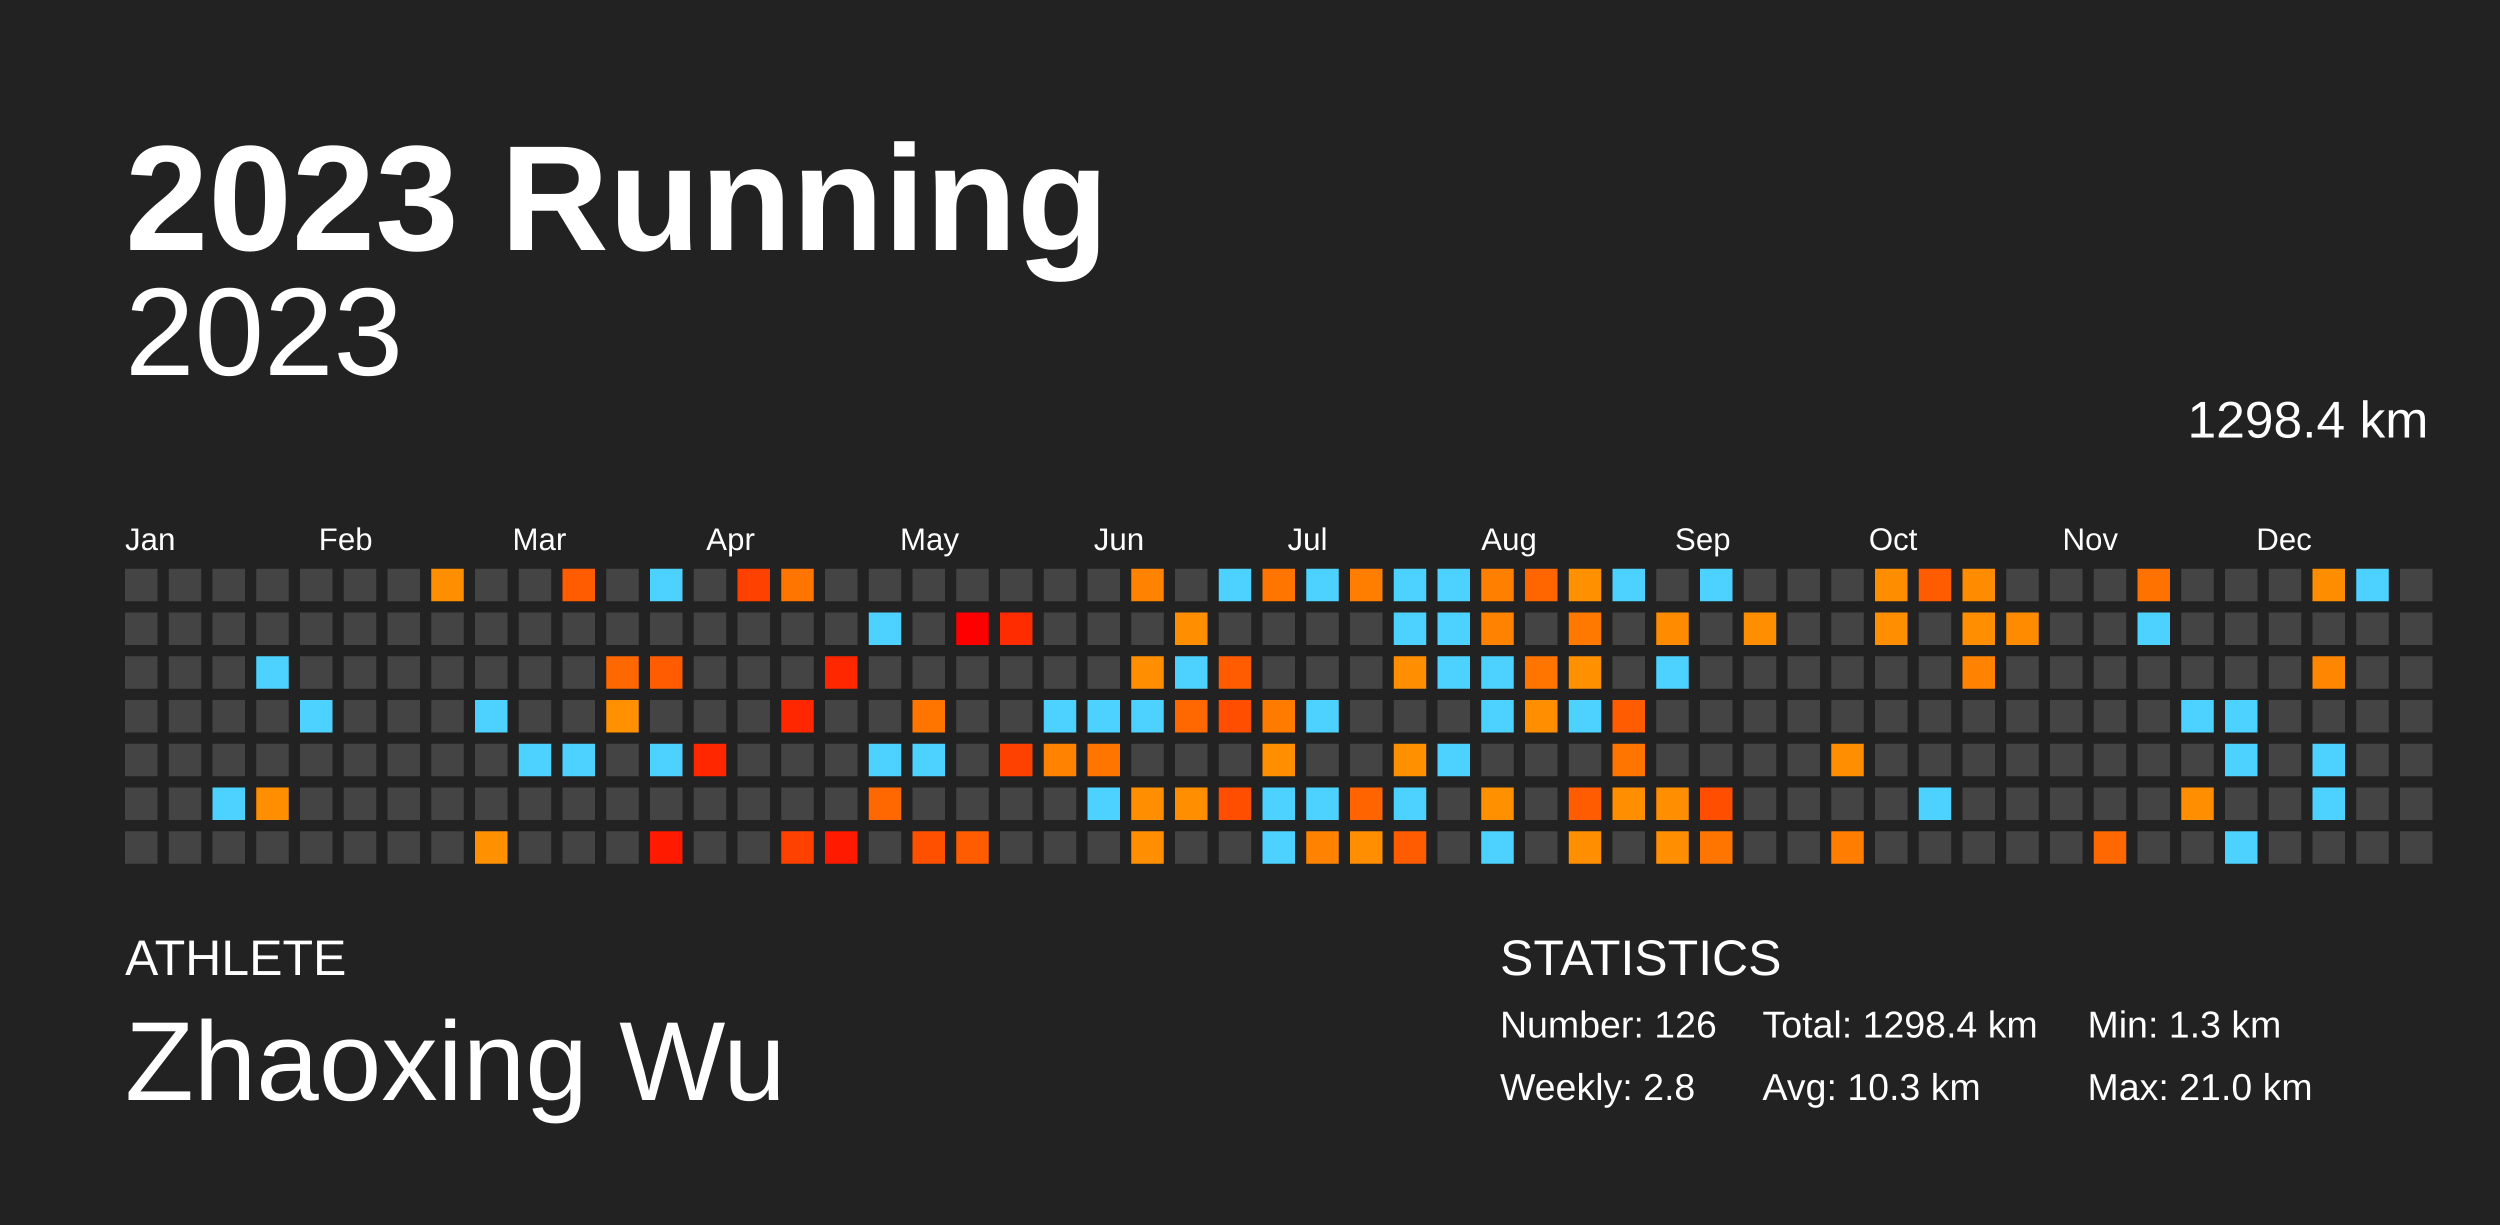
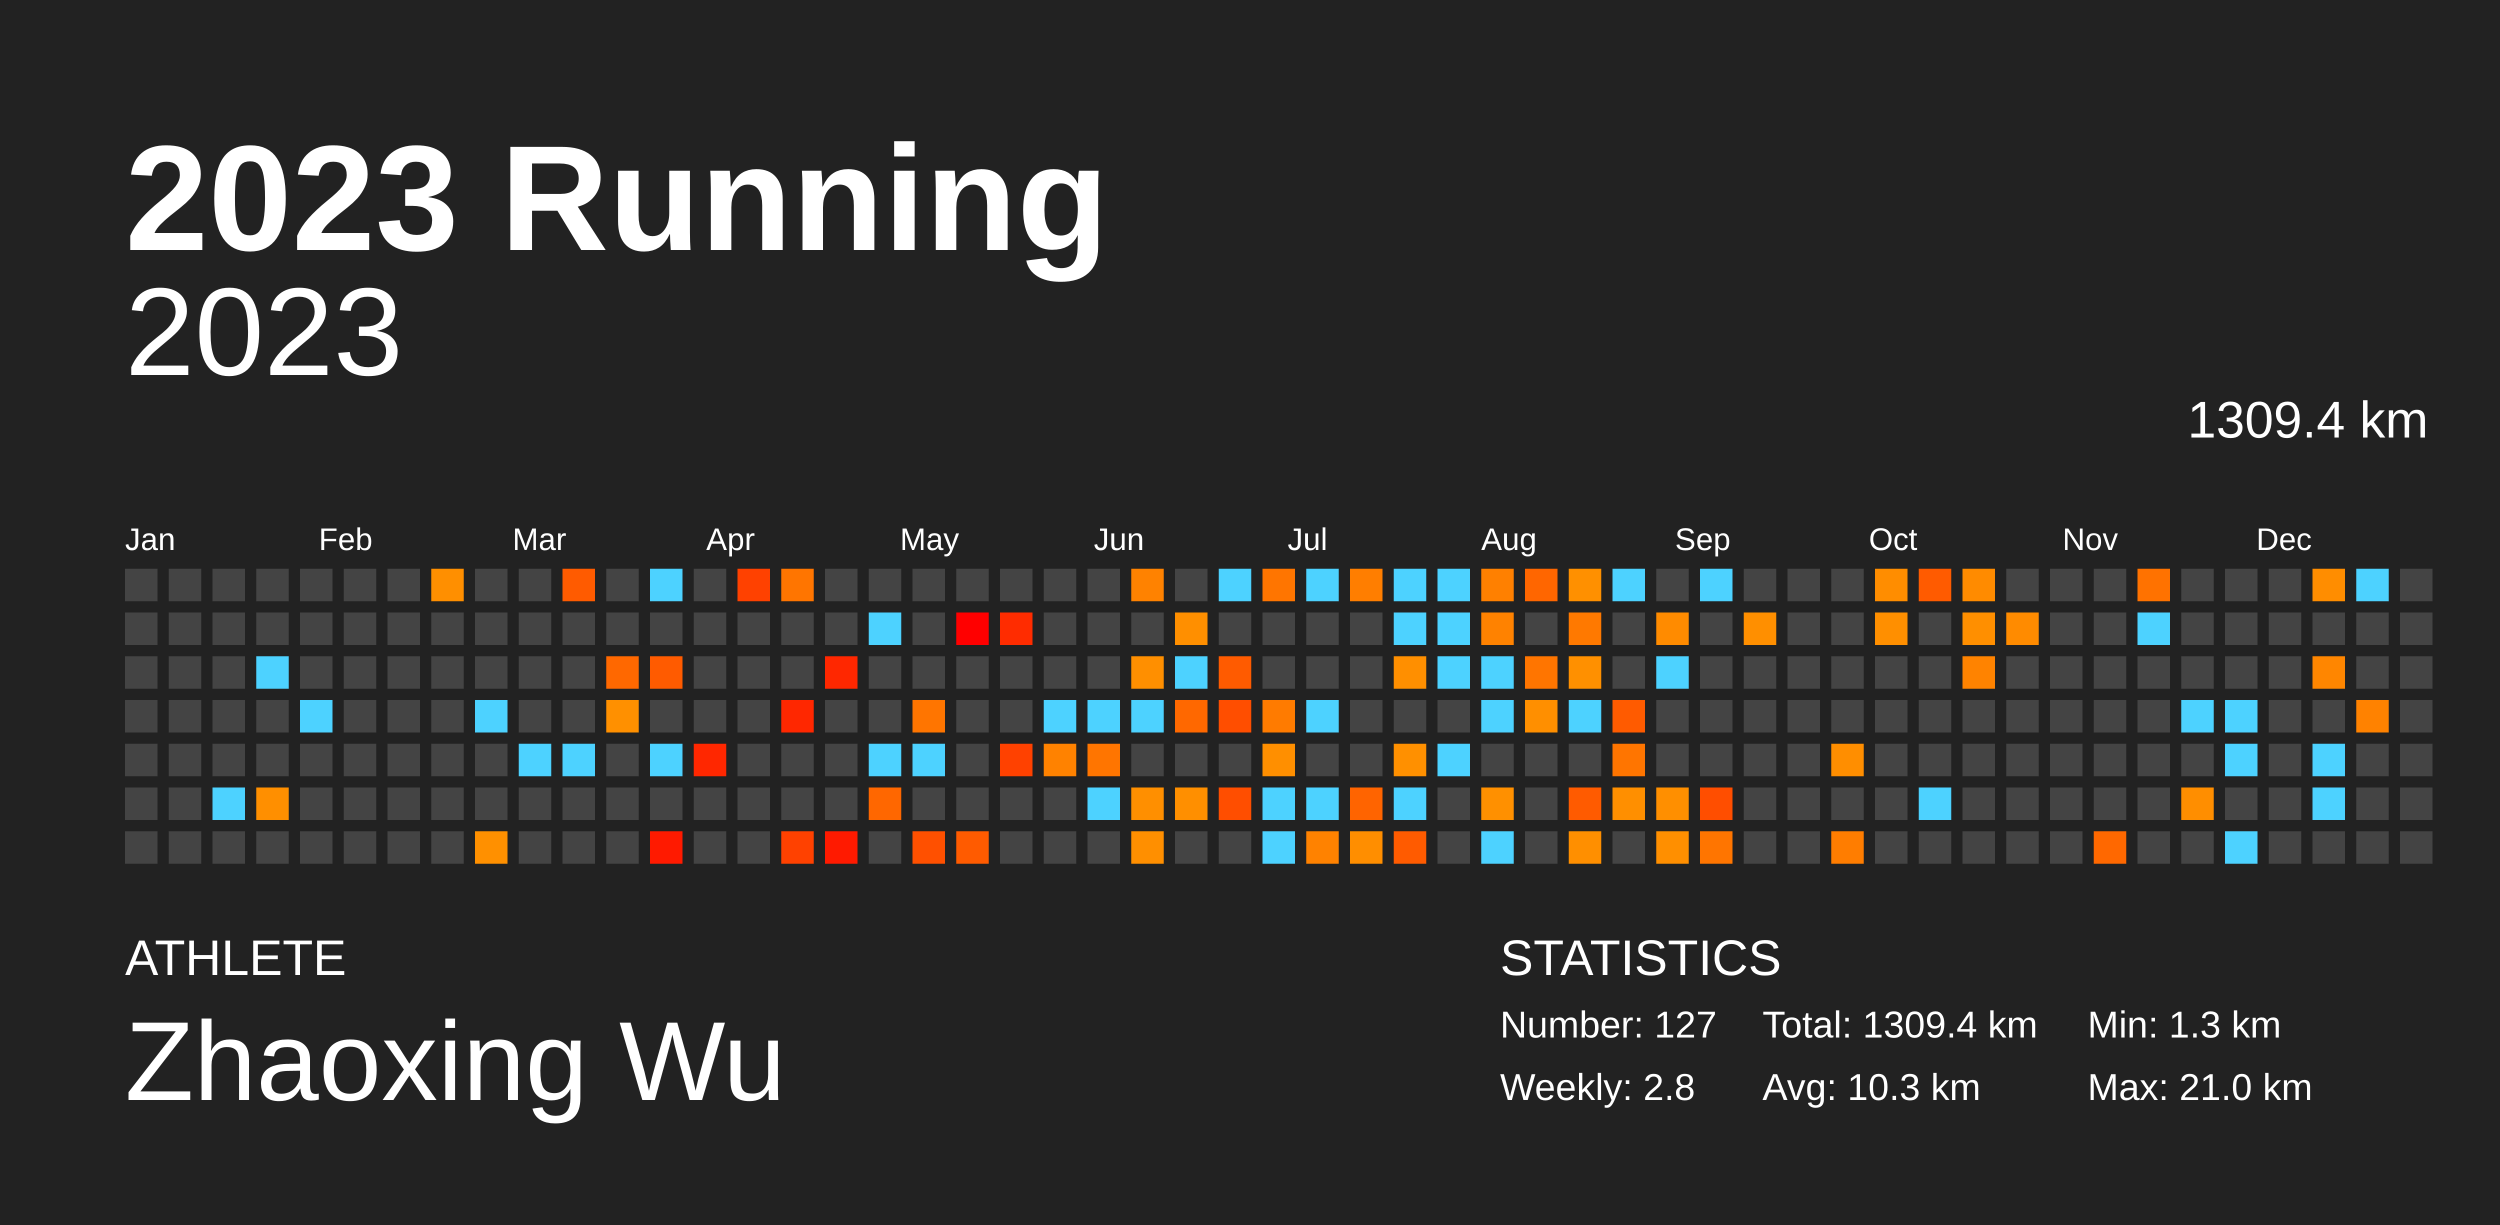
<svg xmlns="http://www.w3.org/2000/svg" baseProfile="full" height="98mm" version="1.1" viewBox="0,0,200,98" width="200mm">
  <defs />
  <rect fill="#222222" height="98" width="200" x="0" y="0" />
  <text fill="#FFFFFF" style="font-size:12px; font-family:Arial; font-weight:bold;" x="10" y="20">2023 Running</text>
  <text fill="#FFFFFF" style="font-size:4px; font-family:Arial" x="10" y="78">ATHLETE</text>
  <text fill="#FFFFFF" style="font-size:9px; font-family:Arial" x="10" y="88">Zhaoxing Wu</text>
  <text fill="#FFFFFF" style="font-size:4px; font-family:Arial" x="120" y="78">STATISTICS</text>
-   <text fill="#FFFFFF" style="font-size:3px; font-family:Arial" x="120" y="83">Number: 126</text>
+   <text fill="#FFFFFF" style="font-size:3px; font-family:Arial" x="120" y="83">Number: 127</text>
  <text fill="#FFFFFF" style="font-size:3px; font-family:Arial" x="120" y="88">Weekly: 2.8</text>
-   <text fill="#FFFFFF" style="font-size:3px; font-family:Arial" x="141" y="83">Total: 1298.4 km</text>
+   <text fill="#FFFFFF" style="font-size:3px; font-family:Arial" x="141" y="83">Total: 1309.4 km</text>
  <text fill="#FFFFFF" style="font-size:3px; font-family:Arial" x="141" y="88">Avg: 10.3 km</text>
  <text fill="#FFFFFF" style="font-size:3px; font-family:Arial" x="167" y="83">Min: 1.3 km</text>
  <text fill="#FFFFFF" style="font-size:3px; font-family:Arial" x="167" y="88">Max: 21.0 km</text>
  <text alignment-baseline="hanging" fill="#FFFFFF" style="font-size:10.0px; font-family:Arial;" x="10" y="30">2023</text>
-   <text alignment-baseline="hanging" fill="#FFFFFF" style="font-size:4.125px; font-family:Arial;" x="175" y="35">1298.4 km</text>
+   <text alignment-baseline="hanging" fill="#FFFFFF" style="font-size:4.125px; font-family:Arial;" x="175" y="35">1309.4 km</text>
  <text fill="#FFFFFF" style="font-size:2.5px; font-family:Arial" x="10.0" y="44">Jan</text>
  <text fill="#FFFFFF" style="font-size:2.5px; font-family:Arial" x="25.5" y="44">Feb</text>
  <text fill="#FFFFFF" style="font-size:2.5px; font-family:Arial" x="41.0" y="44">Mar</text>
  <text fill="#FFFFFF" style="font-size:2.5px; font-family:Arial" x="56.5" y="44">Apr</text>
  <text fill="#FFFFFF" style="font-size:2.5px; font-family:Arial" x="72.0" y="44">May</text>
  <text fill="#FFFFFF" style="font-size:2.5px; font-family:Arial" x="87.5" y="44">Jun</text>
  <text fill="#FFFFFF" style="font-size:2.5px; font-family:Arial" x="103.0" y="44">Jul</text>
  <text fill="#FFFFFF" style="font-size:2.5px; font-family:Arial" x="118.5" y="44">Aug</text>
  <text fill="#FFFFFF" style="font-size:2.5px; font-family:Arial" x="134.0" y="44">Sep</text>
  <text fill="#FFFFFF" style="font-size:2.5px; font-family:Arial" x="149.5" y="44">Oct</text>
  <text fill="#FFFFFF" style="font-size:2.5px; font-family:Arial" x="165.0" y="44">Nov</text>
  <text fill="#FFFFFF" style="font-size:2.5px; font-family:Arial" x="180.5" y="44">Dec</text>
  <rect fill="#444444" height="2.6" width="2.6" x="10.0" y="45.5" />
  <rect fill="#444444" height="2.6" width="2.6" x="10.0" y="49.0" />
  <rect fill="#444444" height="2.6" width="2.6" x="10.0" y="52.5" />
  <rect fill="#444444" height="2.6" width="2.6" x="10.0" y="56.0" />
  <rect fill="#444444" height="2.6" width="2.6" x="10.0" y="59.5" />
  <rect fill="#444444" height="2.6" width="2.6" x="10.0" y="63.0" />
  <rect fill="#444444" height="2.6" width="2.6" x="10.0" y="66.5" />
  <rect fill="#444444" height="2.6" width="2.6" x="13.5" y="45.5" />
  <rect fill="#444444" height="2.6" width="2.6" x="13.5" y="49.0" />
  <rect fill="#444444" height="2.6" width="2.6" x="13.5" y="52.5" />
  <rect fill="#444444" height="2.6" width="2.6" x="13.5" y="56.0" />
  <rect fill="#444444" height="2.6" width="2.6" x="13.5" y="59.5" />
  <rect fill="#444444" height="2.6" width="2.6" x="13.5" y="63.0" />
  <rect fill="#444444" height="2.6" width="2.6" x="13.5" y="66.5" />
  <rect fill="#444444" height="2.6" width="2.6" x="17.0" y="45.5" />
  <rect fill="#444444" height="2.6" width="2.6" x="17.0" y="49.0" />
  <rect fill="#444444" height="2.6" width="2.6" x="17.0" y="52.5" />
  <rect fill="#444444" height="2.6" width="2.6" x="17.0" y="56.0" />
  <rect fill="#444444" height="2.6" width="2.6" x="17.0" y="59.5" />
  <rect fill="#4dd2ff" height="2.6" width="2.6" x="17.0" y="63.0" />
  <rect fill="#444444" height="2.6" width="2.6" x="17.0" y="66.5" />
  <rect fill="#444444" height="2.6" width="2.6" x="20.5" y="45.5" />
  <rect fill="#444444" height="2.6" width="2.6" x="20.5" y="49.0" />
  <rect fill="#4dd2ff" height="2.6" width="2.6" x="20.5" y="52.5" />
  <rect fill="#444444" height="2.6" width="2.6" x="20.5" y="56.0" />
  <rect fill="#444444" height="2.6" width="2.6" x="20.5" y="59.5" />
  <rect fill="#ff8f00" height="2.6" width="2.6" x="20.5" y="63.0" />
  <rect fill="#444444" height="2.6" width="2.6" x="20.5" y="66.5" />
  <rect fill="#444444" height="2.6" width="2.6" x="24.0" y="45.5" />
  <rect fill="#444444" height="2.6" width="2.6" x="24.0" y="49.0" />
  <rect fill="#444444" height="2.6" width="2.6" x="24.0" y="52.5" />
  <rect fill="#4dd2ff" height="2.6" width="2.6" x="24.0" y="56.0" />
  <rect fill="#444444" height="2.6" width="2.6" x="24.0" y="59.5" />
  <rect fill="#444444" height="2.6" width="2.6" x="24.0" y="63.0" />
  <rect fill="#444444" height="2.6" width="2.6" x="24.0" y="66.5" />
  <rect fill="#444444" height="2.6" width="2.6" x="27.5" y="45.5" />
  <rect fill="#444444" height="2.6" width="2.6" x="27.5" y="49.0" />
  <rect fill="#444444" height="2.6" width="2.6" x="27.5" y="52.5" />
  <rect fill="#444444" height="2.6" width="2.6" x="27.5" y="56.0" />
  <rect fill="#444444" height="2.6" width="2.6" x="27.5" y="59.5" />
  <rect fill="#444444" height="2.6" width="2.6" x="27.5" y="63.0" />
  <rect fill="#444444" height="2.6" width="2.6" x="27.5" y="66.5" />
  <rect fill="#444444" height="2.6" width="2.6" x="31.0" y="45.5" />
  <rect fill="#444444" height="2.6" width="2.6" x="31.0" y="49.0" />
  <rect fill="#444444" height="2.6" width="2.6" x="31.0" y="52.5" />
  <rect fill="#444444" height="2.6" width="2.6" x="31.0" y="56.0" />
  <rect fill="#444444" height="2.6" width="2.6" x="31.0" y="59.5" />
  <rect fill="#444444" height="2.6" width="2.6" x="31.0" y="63.0" />
  <rect fill="#444444" height="2.6" width="2.6" x="31.0" y="66.5" />
  <rect fill="#ff8f00" height="2.6" width="2.6" x="34.5" y="45.5" />
  <rect fill="#444444" height="2.6" width="2.6" x="34.5" y="49.0" />
  <rect fill="#444444" height="2.6" width="2.6" x="34.5" y="52.5" />
  <rect fill="#444444" height="2.6" width="2.6" x="34.5" y="56.0" />
  <rect fill="#444444" height="2.6" width="2.6" x="34.5" y="59.5" />
  <rect fill="#444444" height="2.6" width="2.6" x="34.5" y="63.0" />
  <rect fill="#444444" height="2.6" width="2.6" x="34.5" y="66.5" />
  <rect fill="#444444" height="2.6" width="2.6" x="38.0" y="45.5" />
  <rect fill="#444444" height="2.6" width="2.6" x="38.0" y="49.0" />
  <rect fill="#444444" height="2.6" width="2.6" x="38.0" y="52.5" />
  <rect fill="#4dd2ff" height="2.6" width="2.6" x="38.0" y="56.0" />
  <rect fill="#444444" height="2.6" width="2.6" x="38.0" y="59.5" />
  <rect fill="#444444" height="2.6" width="2.6" x="38.0" y="63.0" />
  <rect fill="#ff9000" height="2.6" width="2.6" x="38.0" y="66.5" />
  <rect fill="#444444" height="2.6" width="2.6" x="41.5" y="45.5" />
  <rect fill="#444444" height="2.6" width="2.6" x="41.5" y="49.0" />
  <rect fill="#444444" height="2.6" width="2.6" x="41.5" y="52.5" />
  <rect fill="#444444" height="2.6" width="2.6" x="41.5" y="56.0" />
  <rect fill="#4dd2ff" height="2.6" width="2.6" x="41.5" y="59.5" />
  <rect fill="#444444" height="2.6" width="2.6" x="41.5" y="63.0" />
  <rect fill="#444444" height="2.6" width="2.6" x="41.5" y="66.5" />
  <rect fill="#ff5b00" height="2.6" width="2.6" x="45.0" y="45.5" />
  <rect fill="#444444" height="2.6" width="2.6" x="45.0" y="49.0" />
  <rect fill="#444444" height="2.6" width="2.6" x="45.0" y="52.5" />
  <rect fill="#444444" height="2.6" width="2.6" x="45.0" y="56.0" />
  <rect fill="#4dd2ff" height="2.6" width="2.6" x="45.0" y="59.5" />
  <rect fill="#444444" height="2.6" width="2.6" x="45.0" y="63.0" />
  <rect fill="#444444" height="2.6" width="2.6" x="45.0" y="66.5" />
  <rect fill="#444444" height="2.6" width="2.6" x="48.5" y="45.5" />
  <rect fill="#444444" height="2.6" width="2.6" x="48.5" y="49.0" />
  <rect fill="#ff6800" height="2.6" width="2.6" x="48.5" y="52.5" />
  <rect fill="#ff9000" height="2.6" width="2.6" x="48.5" y="56.0" />
  <rect fill="#444444" height="2.6" width="2.6" x="48.5" y="59.5" />
  <rect fill="#444444" height="2.6" width="2.6" x="48.5" y="63.0" />
  <rect fill="#444444" height="2.6" width="2.6" x="48.5" y="66.5" />
  <rect fill="#4dd2ff" height="2.6" width="2.6" x="52.0" y="45.5" />
  <rect fill="#444444" height="2.6" width="2.6" x="52.0" y="49.0" />
  <rect fill="#ff5b00" height="2.6" width="2.6" x="52.0" y="52.5" />
  <rect fill="#444444" height="2.6" width="2.6" x="52.0" y="56.0" />
  <rect fill="#4dd2ff" height="2.6" width="2.6" x="52.0" y="59.5" />
  <rect fill="#444444" height="2.6" width="2.6" x="52.0" y="63.0" />
  <rect fill="#ff1a00" height="2.6" width="2.6" x="52.0" y="66.5" />
  <rect fill="#444444" height="2.6" width="2.6" x="55.5" y="45.5" />
  <rect fill="#444444" height="2.6" width="2.6" x="55.5" y="49.0" />
  <rect fill="#444444" height="2.6" width="2.6" x="55.5" y="52.5" />
  <rect fill="#444444" height="2.6" width="2.6" x="55.5" y="56.0" />
  <rect fill="#ff2700" height="2.6" width="2.6" x="55.5" y="59.5" />
  <rect fill="#444444" height="2.6" width="2.6" x="55.5" y="63.0" />
  <rect fill="#444444" height="2.6" width="2.6" x="55.5" y="66.5" />
  <rect fill="#ff4100" height="2.6" width="2.6" x="59.0" y="45.5" />
  <rect fill="#444444" height="2.6" width="2.6" x="59.0" y="49.0" />
  <rect fill="#444444" height="2.6" width="2.6" x="59.0" y="52.5" />
  <rect fill="#444444" height="2.6" width="2.6" x="59.0" y="56.0" />
  <rect fill="#444444" height="2.6" width="2.6" x="59.0" y="59.5" />
  <rect fill="#444444" height="2.6" width="2.6" x="59.0" y="63.0" />
  <rect fill="#444444" height="2.6" width="2.6" x="59.0" y="66.5" />
  <rect fill="#ff7500" height="2.6" width="2.6" x="62.5" y="45.5" />
  <rect fill="#444444" height="2.6" width="2.6" x="62.5" y="49.0" />
  <rect fill="#444444" height="2.6" width="2.6" x="62.5" y="52.5" />
  <rect fill="#ff2700" height="2.6" width="2.6" x="62.5" y="56.0" />
  <rect fill="#444444" height="2.6" width="2.6" x="62.5" y="59.5" />
  <rect fill="#444444" height="2.6" width="2.6" x="62.5" y="63.0" />
  <rect fill="#ff4100" height="2.6" width="2.6" x="62.5" y="66.5" />
  <rect fill="#444444" height="2.6" width="2.6" x="66.0" y="45.5" />
  <rect fill="#444444" height="2.6" width="2.6" x="66.0" y="49.0" />
  <rect fill="#ff2700" height="2.6" width="2.6" x="66.0" y="52.5" />
  <rect fill="#444444" height="2.6" width="2.6" x="66.0" y="56.0" />
  <rect fill="#444444" height="2.6" width="2.6" x="66.0" y="59.5" />
  <rect fill="#444444" height="2.6" width="2.6" x="66.0" y="63.0" />
  <rect fill="#ff1a00" height="2.6" width="2.6" x="66.0" y="66.5" />
  <rect fill="#444444" height="2.6" width="2.6" x="69.5" y="45.5" />
  <rect fill="#4dd2ff" height="2.6" width="2.6" x="69.5" y="49.0" />
  <rect fill="#444444" height="2.6" width="2.6" x="69.5" y="52.5" />
  <rect fill="#444444" height="2.6" width="2.6" x="69.5" y="56.0" />
  <rect fill="#4dd2ff" height="2.6" width="2.6" x="69.5" y="59.5" />
  <rect fill="#ff6700" height="2.6" width="2.6" x="69.5" y="63.0" />
  <rect fill="#444444" height="2.6" width="2.6" x="69.5" y="66.5" />
  <rect fill="#444444" height="2.6" width="2.6" x="73.0" y="45.5" />
  <rect fill="#444444" height="2.6" width="2.6" x="73.0" y="49.0" />
  <rect fill="#444444" height="2.6" width="2.6" x="73.0" y="52.5" />
  <rect fill="#ff7500" height="2.6" width="2.6" x="73.0" y="56.0" />
  <rect fill="#4dd2ff" height="2.6" width="2.6" x="73.0" y="59.5" />
  <rect fill="#444444" height="2.6" width="2.6" x="73.0" y="63.0" />
  <rect fill="#ff5000" height="2.6" width="2.6" x="73.0" y="66.5" />
  <rect fill="#444444" height="2.6" width="2.6" x="76.5" y="45.5" />
  <rect fill="red" height="2.6" width="2.6" x="76.5" y="49.0" />
  <rect fill="#444444" height="2.6" width="2.6" x="76.5" y="52.5" />
  <rect fill="#444444" height="2.6" width="2.6" x="76.5" y="56.0" />
  <rect fill="#444444" height="2.6" width="2.6" x="76.5" y="59.5" />
  <rect fill="#444444" height="2.6" width="2.6" x="76.5" y="63.0" />
  <rect fill="#ff5b00" height="2.6" width="2.6" x="76.5" y="66.5" />
  <rect fill="#444444" height="2.6" width="2.6" x="80.0" y="45.5" />
  <rect fill="#ff2c00" height="2.6" width="2.6" x="80.0" y="49.0" />
  <rect fill="#444444" height="2.6" width="2.6" x="80.0" y="52.5" />
  <rect fill="#444444" height="2.6" width="2.6" x="80.0" y="56.0" />
  <rect fill="#ff4100" height="2.6" width="2.6" x="80.0" y="59.5" />
  <rect fill="#444444" height="2.6" width="2.6" x="80.0" y="63.0" />
  <rect fill="#444444" height="2.6" width="2.6" x="80.0" y="66.5" />
  <rect fill="#444444" height="2.6" width="2.6" x="83.5" y="45.5" />
  <rect fill="#444444" height="2.6" width="2.6" x="83.5" y="49.0" />
  <rect fill="#444444" height="2.6" width="2.6" x="83.5" y="52.5" />
  <rect fill="#4dd2ff" height="2.6" width="2.6" x="83.5" y="56.0" />
  <rect fill="#ff8200" height="2.6" width="2.6" x="83.5" y="59.5" />
  <rect fill="#444444" height="2.6" width="2.6" x="83.5" y="63.0" />
  <rect fill="#444444" height="2.6" width="2.6" x="83.5" y="66.5" />
  <rect fill="#444444" height="2.6" width="2.6" x="87.0" y="45.5" />
  <rect fill="#444444" height="2.6" width="2.6" x="87.0" y="49.0" />
  <rect fill="#444444" height="2.6" width="2.6" x="87.0" y="52.5" />
  <rect fill="#4dd2ff" height="2.6" width="2.6" x="87.0" y="56.0" />
  <rect fill="#ff7500" height="2.6" width="2.6" x="87.0" y="59.5" />
  <rect fill="#4dd2ff" height="2.6" width="2.6" x="87.0" y="63.0" />
  <rect fill="#444444" height="2.6" width="2.6" x="87.0" y="66.5" />
  <rect fill="#ff8200" height="2.6" width="2.6" x="90.5" y="45.5" />
  <rect fill="#444444" height="2.6" width="2.6" x="90.5" y="49.0" />
  <rect fill="#ff8f00" height="2.6" width="2.6" x="90.5" y="52.5" />
  <rect fill="#4dd2ff" height="2.6" width="2.6" x="90.5" y="56.0" />
  <rect fill="#444444" height="2.6" width="2.6" x="90.5" y="59.5" />
  <rect fill="#ff8f00" height="2.6" width="2.6" x="90.5" y="63.0" />
  <rect fill="#ff8f00" height="2.6" width="2.6" x="90.5" y="66.5" />
  <rect fill="#444444" height="2.6" width="2.6" x="94.0" y="45.5" />
  <rect fill="#ff8f00" height="2.6" width="2.6" x="94.0" y="49.0" />
  <rect fill="#4dd2ff" height="2.6" width="2.6" x="94.0" y="52.5" />
  <rect fill="#ff6800" height="2.6" width="2.6" x="94.0" y="56.0" />
  <rect fill="#444444" height="2.6" width="2.6" x="94.0" y="59.5" />
  <rect fill="#ff8f00" height="2.6" width="2.6" x="94.0" y="63.0" />
  <rect fill="#444444" height="2.6" width="2.6" x="94.0" y="66.5" />
  <rect fill="#4dd2ff" height="2.6" width="2.6" x="97.5" y="45.5" />
  <rect fill="#444444" height="2.6" width="2.6" x="97.5" y="49.0" />
  <rect fill="#ff5b00" height="2.6" width="2.6" x="97.5" y="52.5" />
  <rect fill="#ff4e00" height="2.6" width="2.6" x="97.5" y="56.0" />
  <rect fill="#444444" height="2.6" width="2.6" x="97.5" y="59.5" />
  <rect fill="#ff4e00" height="2.6" width="2.6" x="97.5" y="63.0" />
  <rect fill="#444444" height="2.6" width="2.6" x="97.5" y="66.5" />
  <rect fill="#ff7500" height="2.6" width="2.6" x="101.0" y="45.5" />
  <rect fill="#444444" height="2.6" width="2.6" x="101.0" y="49.0" />
  <rect fill="#444444" height="2.6" width="2.6" x="101.0" y="52.5" />
  <rect fill="#ff7b00" height="2.6" width="2.6" x="101.0" y="56.0" />
  <rect fill="#ff8f00" height="2.6" width="2.6" x="101.0" y="59.5" />
  <rect fill="#4dd2ff" height="2.6" width="2.6" x="101.0" y="63.0" />
  <rect fill="#4dd2ff" height="2.6" width="2.6" x="101.0" y="66.5" />
  <rect fill="#4dd2ff" height="2.6" width="2.6" x="104.5" y="45.5" />
  <rect fill="#444444" height="2.6" width="2.6" x="104.5" y="49.0" />
  <rect fill="#444444" height="2.6" width="2.6" x="104.5" y="52.5" />
  <rect fill="#4dd2ff" height="2.6" width="2.6" x="104.5" y="56.0" />
  <rect fill="#444444" height="2.6" width="2.6" x="104.5" y="59.5" />
  <rect fill="#4dd2ff" height="2.6" width="2.6" x="104.5" y="63.0" />
  <rect fill="#ff8200" height="2.6" width="2.6" x="104.5" y="66.5" />
  <rect fill="#ff7e00" height="2.6" width="2.6" x="108.0" y="45.5" />
  <rect fill="#444444" height="2.6" width="2.6" x="108.0" y="49.0" />
  <rect fill="#444444" height="2.6" width="2.6" x="108.0" y="52.5" />
  <rect fill="#444444" height="2.6" width="2.6" x="108.0" y="56.0" />
  <rect fill="#444444" height="2.6" width="2.6" x="108.0" y="59.5" />
  <rect fill="#ff6400" height="2.6" width="2.6" x="108.0" y="63.0" />
  <rect fill="#ff8e00" height="2.6" width="2.6" x="108.0" y="66.5" />
  <rect fill="#4dd2ff" height="2.6" width="2.6" x="111.5" y="45.5" />
  <rect fill="#4dd2ff" height="2.6" width="2.6" x="111.5" y="49.0" />
  <rect fill="#ff8f00" height="2.6" width="2.6" x="111.5" y="52.5" />
  <rect fill="#444444" height="2.6" width="2.6" x="111.5" y="56.0" />
  <rect fill="#ff9000" height="2.6" width="2.6" x="111.5" y="59.5" />
  <rect fill="#4dd2ff" height="2.6" width="2.6" x="111.5" y="63.0" />
  <rect fill="#ff5b00" height="2.6" width="2.6" x="111.5" y="66.5" />
  <rect fill="#4dd2ff" height="2.6" width="2.6" x="115.0" y="45.5" />
  <rect fill="#4dd2ff" height="2.6" width="2.6" x="115.0" y="49.0" />
  <rect fill="#4dd2ff" height="2.6" width="2.6" x="115.0" y="52.5" />
  <rect fill="#444444" height="2.6" width="2.6" x="115.0" y="56.0" />
  <rect fill="#4dd2ff" height="2.6" width="2.6" x="115.0" y="59.5" />
  <rect fill="#444444" height="2.6" width="2.6" x="115.0" y="63.0" />
  <rect fill="#444444" height="2.6" width="2.6" x="115.0" y="66.5" />
  <rect fill="#ff8000" height="2.6" width="2.6" x="118.5" y="45.5" />
  <rect fill="#ff8200" height="2.6" width="2.6" x="118.5" y="49.0" />
  <rect fill="#4dd2ff" height="2.6" width="2.6" x="118.5" y="52.5" />
  <rect fill="#4dd2ff" height="2.6" width="2.6" x="118.5" y="56.0" />
  <rect fill="#444444" height="2.6" width="2.6" x="118.5" y="59.5" />
  <rect fill="#ff9000" height="2.6" width="2.6" x="118.5" y="63.0" />
  <rect fill="#4dd2ff" height="2.6" width="2.6" x="118.5" y="66.5" />
  <rect fill="#ff6600" height="2.6" width="2.6" x="122.0" y="45.5" />
  <rect fill="#444444" height="2.6" width="2.6" x="122.0" y="49.0" />
  <rect fill="#ff7500" height="2.6" width="2.6" x="122.0" y="52.5" />
  <rect fill="#ff8f00" height="2.6" width="2.6" x="122.0" y="56.0" />
  <rect fill="#444444" height="2.6" width="2.6" x="122.0" y="59.5" />
  <rect fill="#444444" height="2.6" width="2.6" x="122.0" y="63.0" />
  <rect fill="#444444" height="2.6" width="2.6" x="122.0" y="66.5" />
  <rect fill="#ff9000" height="2.6" width="2.6" x="125.5" y="45.5" />
  <rect fill="#ff7900" height="2.6" width="2.6" x="125.5" y="49.0" />
  <rect fill="#ff9000" height="2.6" width="2.6" x="125.5" y="52.5" />
  <rect fill="#4dd2ff" height="2.6" width="2.6" x="125.5" y="56.0" />
  <rect fill="#444444" height="2.6" width="2.6" x="125.5" y="59.5" />
  <rect fill="#ff5b00" height="2.6" width="2.6" x="125.5" y="63.0" />
  <rect fill="#ff8f00" height="2.6" width="2.6" x="125.5" y="66.5" />
  <rect fill="#4dd2ff" height="2.6" width="2.6" x="129.0" y="45.5" />
  <rect fill="#444444" height="2.6" width="2.6" x="129.0" y="49.0" />
  <rect fill="#444444" height="2.6" width="2.6" x="129.0" y="52.5" />
  <rect fill="#ff5b00" height="2.6" width="2.6" x="129.0" y="56.0" />
  <rect fill="#ff7500" height="2.6" width="2.6" x="129.0" y="59.5" />
  <rect fill="#ff8f00" height="2.6" width="2.6" x="129.0" y="63.0" />
  <rect fill="#444444" height="2.6" width="2.6" x="129.0" y="66.5" />
  <rect fill="#444444" height="2.6" width="2.6" x="132.5" y="45.5" />
  <rect fill="#ff8b00" height="2.6" width="2.6" x="132.5" y="49.0" />
  <rect fill="#4dd2ff" height="2.6" width="2.6" x="132.5" y="52.5" />
  <rect fill="#444444" height="2.6" width="2.6" x="132.5" y="56.0" />
  <rect fill="#444444" height="2.6" width="2.6" x="132.5" y="59.5" />
  <rect fill="#ff8f00" height="2.6" width="2.6" x="132.5" y="63.0" />
  <rect fill="#ff8f00" height="2.6" width="2.6" x="132.5" y="66.5" />
  <rect fill="#4dd2ff" height="2.6" width="2.6" x="136.0" y="45.5" />
  <rect fill="#444444" height="2.6" width="2.6" x="136.0" y="49.0" />
  <rect fill="#444444" height="2.6" width="2.6" x="136.0" y="52.5" />
  <rect fill="#444444" height="2.6" width="2.6" x="136.0" y="56.0" />
  <rect fill="#444444" height="2.6" width="2.6" x="136.0" y="59.5" />
  <rect fill="#ff4e00" height="2.6" width="2.6" x="136.0" y="63.0" />
  <rect fill="#ff7500" height="2.6" width="2.6" x="136.0" y="66.5" />
  <rect fill="#444444" height="2.6" width="2.6" x="139.5" y="45.5" />
  <rect fill="#ff8f00" height="2.6" width="2.6" x="139.5" y="49.0" />
  <rect fill="#444444" height="2.6" width="2.6" x="139.5" y="52.5" />
  <rect fill="#444444" height="2.6" width="2.6" x="139.5" y="56.0" />
  <rect fill="#444444" height="2.6" width="2.6" x="139.5" y="59.5" />
  <rect fill="#444444" height="2.6" width="2.6" x="139.5" y="63.0" />
  <rect fill="#444444" height="2.6" width="2.6" x="139.5" y="66.5" />
  <rect fill="#444444" height="2.6" width="2.6" x="143.0" y="45.5" />
  <rect fill="#444444" height="2.6" width="2.6" x="143.0" y="49.0" />
  <rect fill="#444444" height="2.6" width="2.6" x="143.0" y="52.5" />
  <rect fill="#444444" height="2.6" width="2.6" x="143.0" y="56.0" />
  <rect fill="#444444" height="2.6" width="2.6" x="143.0" y="59.5" />
  <rect fill="#444444" height="2.6" width="2.6" x="143.0" y="63.0" />
  <rect fill="#444444" height="2.6" width="2.6" x="143.0" y="66.5" />
  <rect fill="#444444" height="2.6" width="2.6" x="146.5" y="45.5" />
  <rect fill="#444444" height="2.6" width="2.6" x="146.5" y="49.0" />
  <rect fill="#444444" height="2.6" width="2.6" x="146.5" y="52.5" />
  <rect fill="#444444" height="2.6" width="2.6" x="146.5" y="56.0" />
  <rect fill="#ff8e00" height="2.6" width="2.6" x="146.5" y="59.5" />
  <rect fill="#444444" height="2.6" width="2.6" x="146.5" y="63.0" />
  <rect fill="#ff7d00" height="2.6" width="2.6" x="146.5" y="66.5" />
  <rect fill="#ff8d00" height="2.6" width="2.6" x="150.0" y="45.5" />
  <rect fill="#ff8f00" height="2.6" width="2.6" x="150.0" y="49.0" />
  <rect fill="#444444" height="2.6" width="2.6" x="150.0" y="52.5" />
  <rect fill="#444444" height="2.6" width="2.6" x="150.0" y="56.0" />
  <rect fill="#444444" height="2.6" width="2.6" x="150.0" y="59.5" />
  <rect fill="#444444" height="2.6" width="2.6" x="150.0" y="63.0" />
  <rect fill="#444444" height="2.6" width="2.6" x="150.0" y="66.5" />
  <rect fill="#ff5b00" height="2.6" width="2.6" x="153.5" y="45.5" />
  <rect fill="#444444" height="2.6" width="2.6" x="153.5" y="49.0" />
  <rect fill="#444444" height="2.6" width="2.6" x="153.5" y="52.5" />
  <rect fill="#444444" height="2.6" width="2.6" x="153.5" y="56.0" />
  <rect fill="#444444" height="2.6" width="2.6" x="153.5" y="59.5" />
  <rect fill="#4dd2ff" height="2.6" width="2.6" x="153.5" y="63.0" />
  <rect fill="#444444" height="2.6" width="2.6" x="153.5" y="66.5" />
  <rect fill="#ff8b00" height="2.6" width="2.6" x="157.0" y="45.5" />
  <rect fill="#ff8f00" height="2.6" width="2.6" x="157.0" y="49.0" />
  <rect fill="#ff8300" height="2.6" width="2.6" x="157.0" y="52.5" />
  <rect fill="#444444" height="2.6" width="2.6" x="157.0" y="56.0" />
  <rect fill="#444444" height="2.6" width="2.6" x="157.0" y="59.5" />
  <rect fill="#444444" height="2.6" width="2.6" x="157.0" y="63.0" />
  <rect fill="#444444" height="2.6" width="2.6" x="157.0" y="66.5" />
  <rect fill="#444444" height="2.6" width="2.6" x="160.5" y="45.5" />
  <rect fill="#ff8b00" height="2.6" width="2.6" x="160.5" y="49.0" />
  <rect fill="#444444" height="2.6" width="2.6" x="160.5" y="52.5" />
  <rect fill="#444444" height="2.6" width="2.6" x="160.5" y="56.0" />
  <rect fill="#444444" height="2.6" width="2.6" x="160.5" y="59.5" />
  <rect fill="#444444" height="2.6" width="2.6" x="160.5" y="63.0" />
  <rect fill="#444444" height="2.6" width="2.6" x="160.5" y="66.5" />
  <rect fill="#444444" height="2.6" width="2.6" x="164.0" y="45.5" />
  <rect fill="#444444" height="2.6" width="2.6" x="164.0" y="49.0" />
  <rect fill="#444444" height="2.6" width="2.6" x="164.0" y="52.5" />
  <rect fill="#444444" height="2.6" width="2.6" x="164.0" y="56.0" />
  <rect fill="#444444" height="2.6" width="2.6" x="164.0" y="59.5" />
  <rect fill="#444444" height="2.6" width="2.6" x="164.0" y="63.0" />
  <rect fill="#444444" height="2.6" width="2.6" x="164.0" y="66.5" />
  <rect fill="#444444" height="2.6" width="2.6" x="167.5" y="45.5" />
  <rect fill="#444444" height="2.6" width="2.6" x="167.5" y="49.0" />
  <rect fill="#444444" height="2.6" width="2.6" x="167.5" y="52.5" />
  <rect fill="#444444" height="2.6" width="2.6" x="167.5" y="56.0" />
  <rect fill="#444444" height="2.6" width="2.6" x="167.5" y="59.5" />
  <rect fill="#444444" height="2.6" width="2.6" x="167.5" y="63.0" />
  <rect fill="#ff6800" height="2.6" width="2.6" x="167.5" y="66.5" />
  <rect fill="#ff7200" height="2.6" width="2.6" x="171.0" y="45.5" />
  <rect fill="#4dd2ff" height="2.6" width="2.6" x="171.0" y="49.0" />
  <rect fill="#444444" height="2.6" width="2.6" x="171.0" y="52.5" />
  <rect fill="#444444" height="2.6" width="2.6" x="171.0" y="56.0" />
  <rect fill="#444444" height="2.6" width="2.6" x="171.0" y="59.5" />
  <rect fill="#444444" height="2.6" width="2.6" x="171.0" y="63.0" />
  <rect fill="#444444" height="2.6" width="2.6" x="171.0" y="66.5" />
  <rect fill="#444444" height="2.6" width="2.6" x="174.5" y="45.5" />
  <rect fill="#444444" height="2.6" width="2.6" x="174.5" y="49.0" />
  <rect fill="#444444" height="2.6" width="2.6" x="174.5" y="52.5" />
  <rect fill="#4dd2ff" height="2.6" width="2.6" x="174.5" y="56.0" />
  <rect fill="#444444" height="2.6" width="2.6" x="174.5" y="59.5" />
  <rect fill="#ff8e00" height="2.6" width="2.6" x="174.5" y="63.0" />
  <rect fill="#444444" height="2.6" width="2.6" x="174.5" y="66.5" />
  <rect fill="#444444" height="2.6" width="2.6" x="178.0" y="45.5" />
  <rect fill="#444444" height="2.6" width="2.6" x="178.0" y="49.0" />
  <rect fill="#444444" height="2.6" width="2.6" x="178.0" y="52.5" />
  <rect fill="#4dd2ff" height="2.6" width="2.6" x="178.0" y="56.0" />
  <rect fill="#4dd2ff" height="2.6" width="2.6" x="178.0" y="59.5" />
  <rect fill="#444444" height="2.6" width="2.6" x="178.0" y="63.0" />
  <rect fill="#4dd2ff" height="2.6" width="2.6" x="178.0" y="66.5" />
  <rect fill="#444444" height="2.6" width="2.6" x="181.5" y="45.5" />
  <rect fill="#444444" height="2.6" width="2.6" x="181.5" y="49.0" />
  <rect fill="#444444" height="2.6" width="2.6" x="181.5" y="52.5" />
  <rect fill="#444444" height="2.6" width="2.6" x="181.5" y="56.0" />
  <rect fill="#444444" height="2.6" width="2.6" x="181.5" y="59.5" />
  <rect fill="#444444" height="2.6" width="2.6" x="181.5" y="63.0" />
  <rect fill="#444444" height="2.6" width="2.6" x="181.5" y="66.5" />
  <rect fill="#ff8d00" height="2.6" width="2.6" x="185.0" y="45.5" />
  <rect fill="#444444" height="2.6" width="2.6" x="185.0" y="49.0" />
  <rect fill="#ff8600" height="2.6" width="2.6" x="185.0" y="52.5" />
  <rect fill="#444444" height="2.6" width="2.6" x="185.0" y="56.0" />
  <rect fill="#4dd2ff" height="2.6" width="2.6" x="185.0" y="59.5" />
  <rect fill="#4dd2ff" height="2.6" width="2.6" x="185.0" y="63.0" />
  <rect fill="#444444" height="2.6" width="2.6" x="185.0" y="66.5" />
  <rect fill="#4dd2ff" height="2.6" width="2.6" x="188.5" y="45.5" />
  <rect fill="#444444" height="2.6" width="2.6" x="188.5" y="49.0" />
  <rect fill="#444444" height="2.6" width="2.6" x="188.5" y="52.5" />
-   <rect fill="#444444" height="2.6" width="2.6" x="188.5" y="56.0" />
+   <rect fill="#ff8200" height="2.6" width="2.6" x="188.5" y="56.0" />
  <rect fill="#444444" height="2.6" width="2.6" x="188.5" y="59.5" />
  <rect fill="#444444" height="2.6" width="2.6" x="188.5" y="63.0" />
  <rect fill="#444444" height="2.6" width="2.6" x="188.5" y="66.5" />
  <rect fill="#444444" height="2.6" width="2.6" x="192.0" y="45.5" />
  <rect fill="#444444" height="2.6" width="2.6" x="192.0" y="49.0" />
  <rect fill="#444444" height="2.6" width="2.6" x="192.0" y="52.5" />
  <rect fill="#444444" height="2.6" width="2.6" x="192.0" y="56.0" />
  <rect fill="#444444" height="2.6" width="2.6" x="192.0" y="59.5" />
  <rect fill="#444444" height="2.6" width="2.6" x="192.0" y="63.0" />
  <rect fill="#444444" height="2.6" width="2.6" x="192.0" y="66.5" />
</svg>
